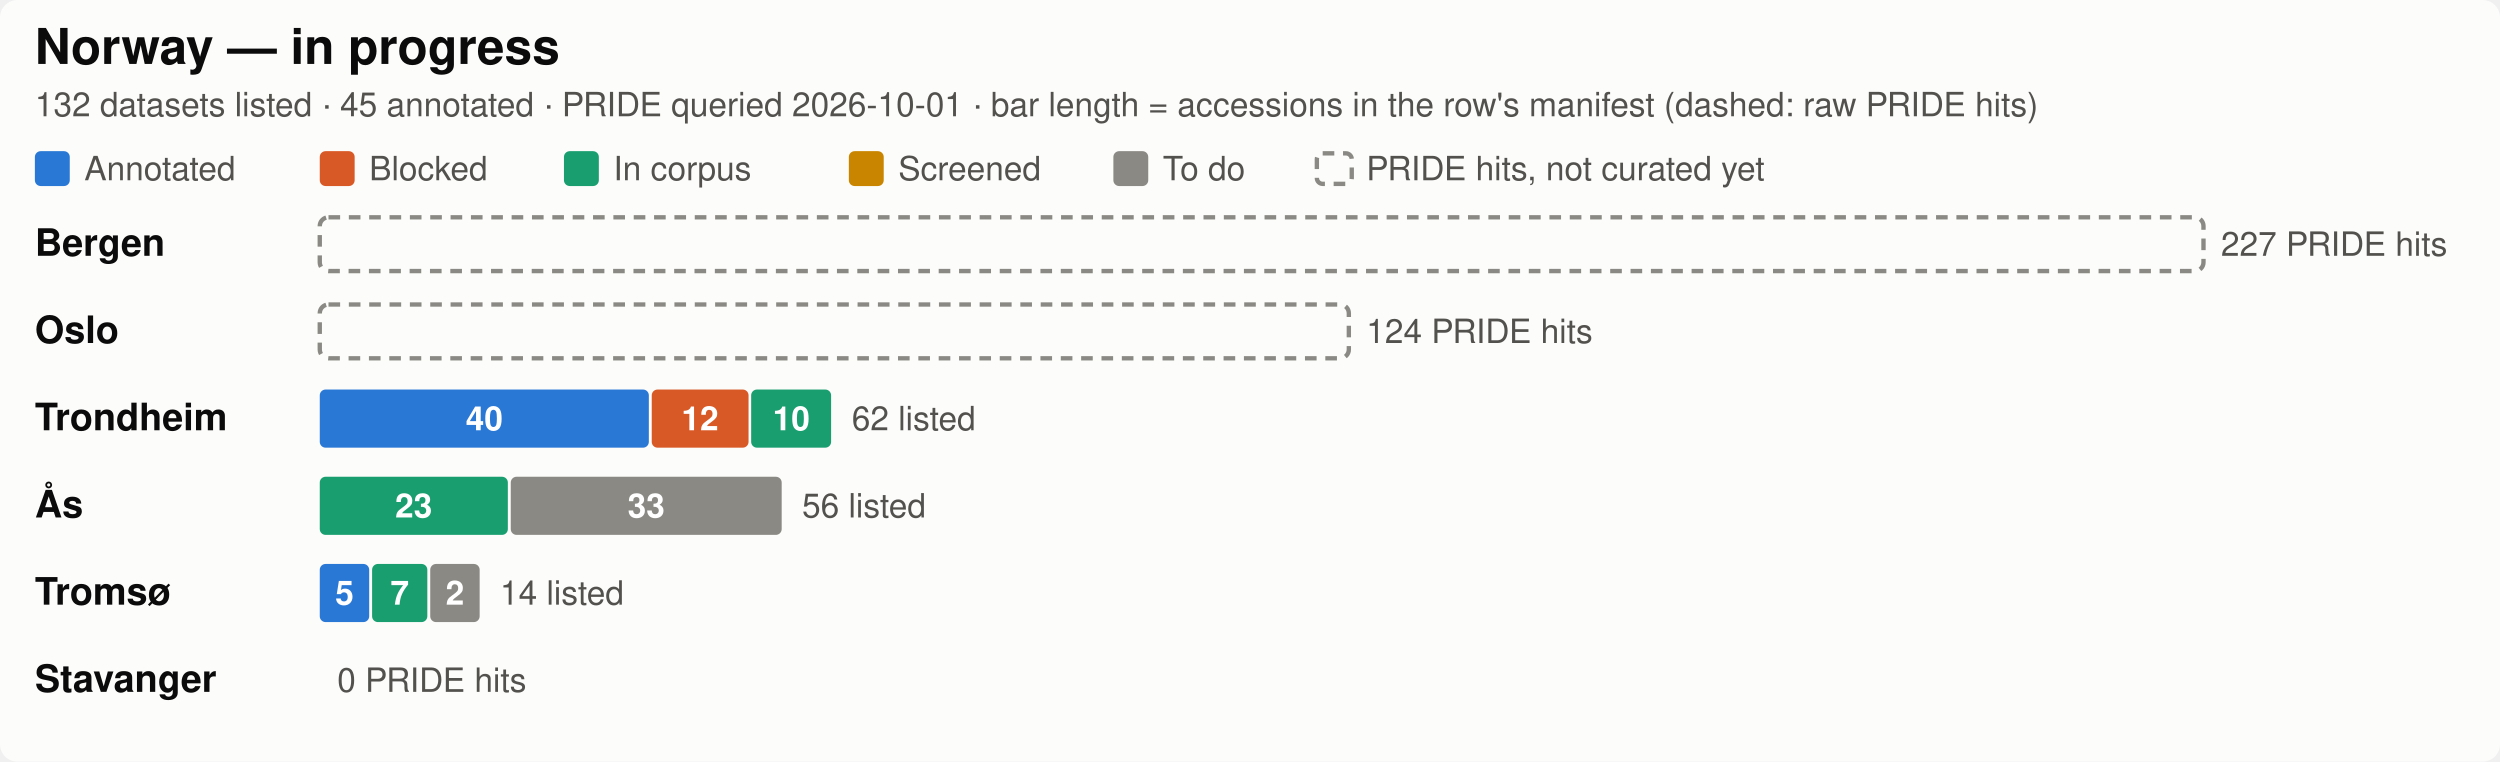
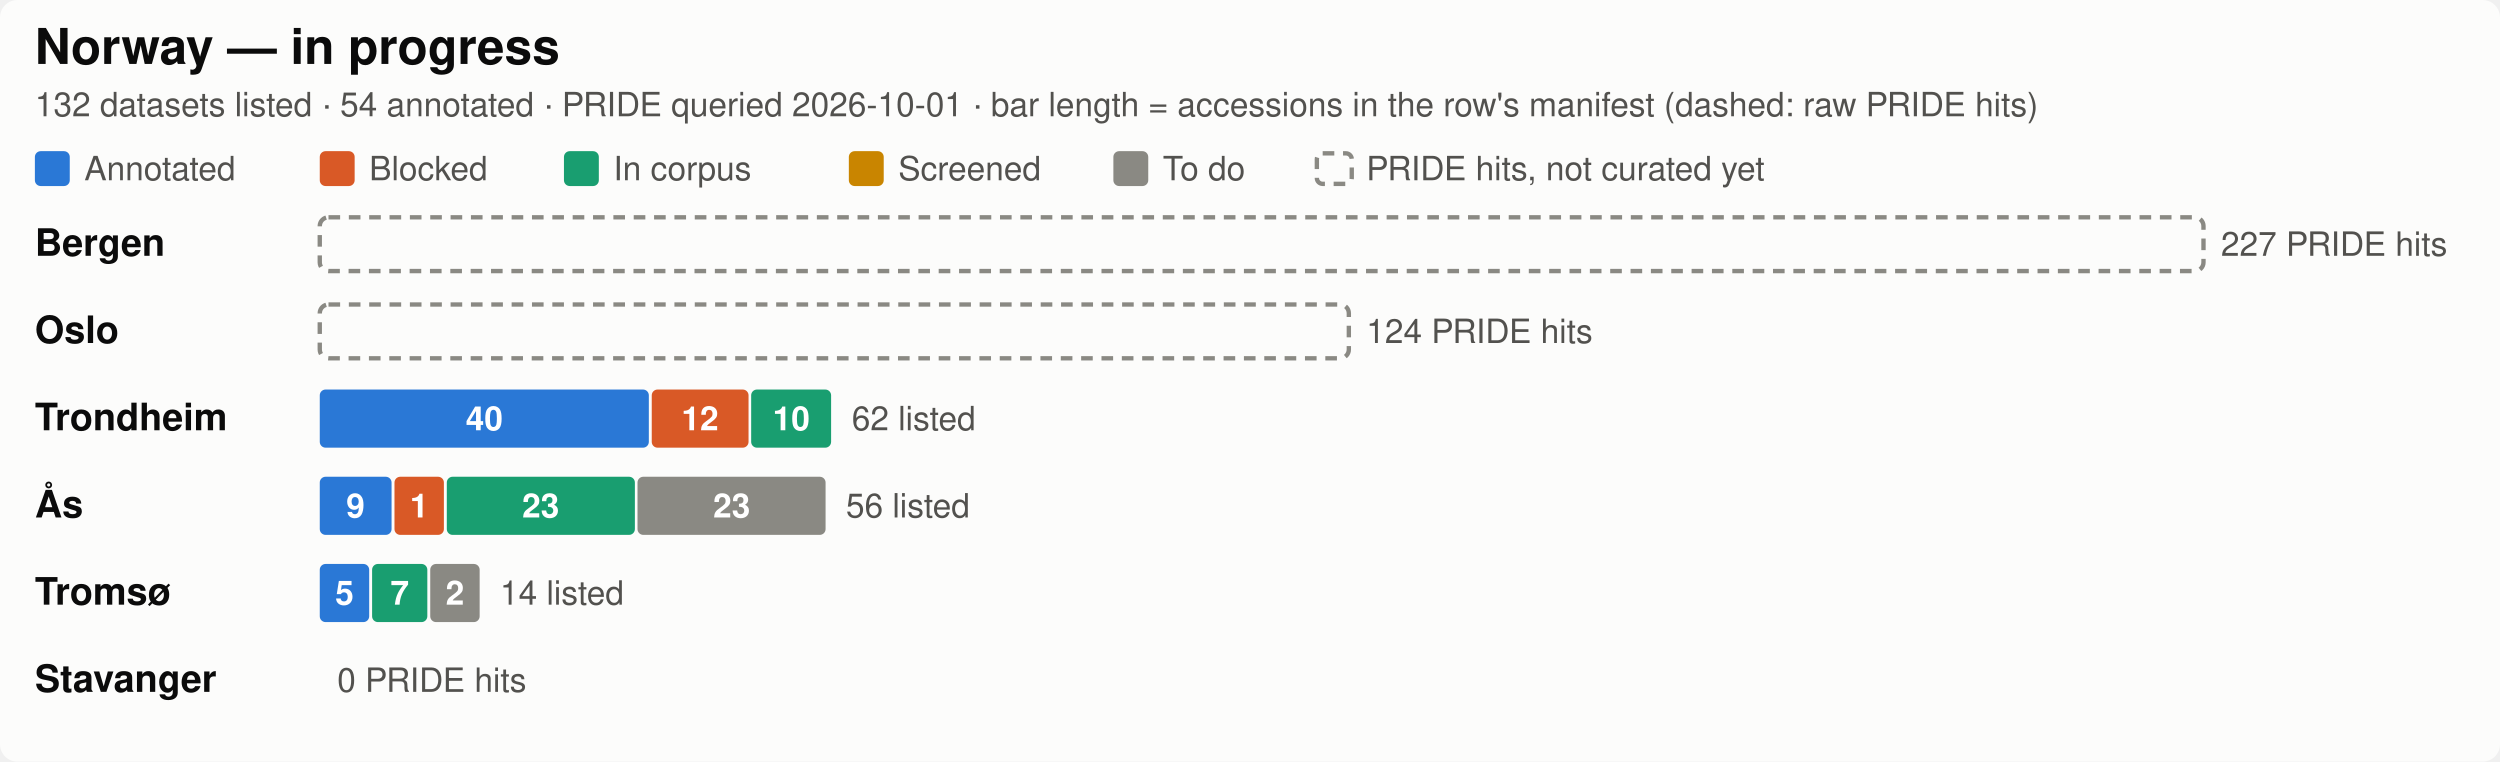
<svg xmlns="http://www.w3.org/2000/svg" width="860" height="262" viewBox="0 0 860 262" role="img" aria-label="Norway SDRF progress by city">
  <style>
  .bg { fill: #fcfcfb; }
  .title { fill: #0b0b0b; font-size: 17px; font-weight: 600; }
  .city { fill: #0b0b0b; font-size: 13px; font-weight: 600; }
  .sub, .legend, .total { fill: #52514e; font-size: 11.5px; }
  .seg { font-size: 11.5px; font-weight: 600; fill: #ffffff; font-variant-numeric: tabular-nums; }
  .uncurated { fill: none; stroke: #8a8983; stroke-width: 1.5; stroke-dasharray: 4 3; }
  text { font-family: -apple-system, "Segoe UI", Helvetica, Arial, sans-serif; }
  .c-annotated { fill: #2a78d6; }
  .c-blocked { fill: #d95926; }
  .c-in_corpus { fill: #199e70; }
  .c-screened { fill: #c98500; }
  .c-todo { fill: #8a8983; }

  @media (prefers-color-scheme: dark) {
    .bg { fill: #1a1a19; }
    .title, .city { fill: #ffffff; }
    .sub, .legend, .total { fill: #c3c2b7; }
    .uncurated { stroke: #8f8e86; }
    .c-annotated { fill: #3987e5; }
    .c-blocked { fill: #d95926; }
    .c-in_corpus { fill: #199e70; }
    .c-screened { fill: #c98500; }
    .c-todo { fill: #6b6a65; }
  }
</style>
  <rect class="bg" width="860" height="262" rx="6" />
  <text class="title" x="12" y="22">Norway — in progress</text>
-   <text class="sub" x="12" y="40">132 datasets listed · 45 annotated · PRIDE queried 2026-10-01 · bar length = accessions in the row's manifest (dashed: raw PRIDE hits)</text>
+   <text class="sub" x="12" y="40">132 datasets listed · 54 annotated · PRIDE queried 2026-10-01 · bar length = accessions in the row's manifest (dashed: raw PRIDE hits)</text>
  <rect class="c-annotated" fill="#2a78d6" x="12" y="52" width="12" height="12" rx="2" />
  <text class="legend" x="29" y="62">Annotated</text>
  <rect class="c-blocked" fill="#d95926" x="110" y="52" width="12" height="12" rx="2" />
  <text class="legend" x="127" y="62">Blocked</text>
  <rect class="c-in_corpus" fill="#199e70" x="194" y="52" width="12" height="12" rx="2" />
  <text class="legend" x="211" y="62">In corpus</text>
  <rect class="c-screened" fill="#c98500" x="292" y="52" width="12" height="12" rx="2" />
  <text class="legend" x="309" y="62">Screened</text>
  <rect class="c-todo" fill="#8a8983" x="383" y="52" width="12" height="12" rx="2" />
  <text class="legend" x="400" y="62">To do</text>
  <rect class="uncurated" fill="none" stroke="#8a8983" x="453" y="52.75" width="12" height="10.5" rx="2" />
  <text class="legend" x="470" y="62">PRIDE hits, not curated yet</text>
  <text class="city" x="12" y="88.0">Bergen</text>
  <rect class="uncurated" fill="none" stroke="#8a8983" x="110" y="74.75" width="648.0" height="18.5" rx="3" />
  <text class="total" x="764.0" y="88.0">227 PRIDE hits</text>
  <text class="city" x="12" y="118.0">Oslo</text>
  <rect class="uncurated" fill="none" stroke="#8a8983" x="110" y="104.75" width="354.0" height="18.5" rx="3" />
  <text class="total" x="470.0" y="118.0">124 PRIDE hits</text>
  <text class="city" x="12" y="148.0">Trondheim</text>
  <rect class="c-annotated" fill="#2a78d6" x="110.0" y="134" width="113.2" height="20" rx="2" />
  <text class="seg" x="166.6" y="148.0" text-anchor="middle">40</text>
  <rect class="c-blocked" fill="#d95926" x="224.2" y="134" width="33.3" height="20" rx="2" />
  <text class="seg" x="240.8" y="148.0" text-anchor="middle">12</text>
  <rect class="c-in_corpus" fill="#199e70" x="258.4" y="134" width="27.5" height="20" rx="2" />
  <text class="seg" x="272.2" y="148.0" text-anchor="middle">10</text>
  <text class="total" x="293.0" y="148.0">62 listed</text>
  <text class="city" x="12" y="178.0">Ås</text>
-   <rect class="c-in_corpus" fill="#199e70" x="110.0" y="164" width="64.7" height="20" rx="2" />
-   <text class="seg" x="142.3" y="178.0" text-anchor="middle">23</text>
-   <rect class="c-todo" fill="#8a8983" x="175.7" y="164" width="93.2" height="20" rx="2" />
-   <text class="seg" x="222.3" y="178.0" text-anchor="middle">33</text>
-   <text class="total" x="275.9" y="178.0">56 listed</text>
+   <rect class="c-annotated" fill="#2a78d6" x="110.0" y="164" width="24.7" height="20" rx="2" />
+   <text class="seg" x="122.3" y="178.0" text-anchor="middle">9</text>
+   <rect class="c-blocked" fill="#d95926" x="135.7" y="164" width="17.0" height="20" rx="2" />
+   <text class="seg" x="144.2" y="178.0" text-anchor="middle">1</text>
+   <rect class="c-in_corpus" fill="#199e70" x="153.7" y="164" width="64.7" height="20" rx="2" />
+   <text class="seg" x="186.0" y="178.0" text-anchor="middle">23</text>
+   <rect class="c-todo" fill="#8a8983" x="219.3" y="164" width="64.7" height="20" rx="2" />
+   <text class="seg" x="251.7" y="178.0" text-anchor="middle">23</text>
+   <text class="total" x="291.0" y="178.0">56 listed</text>
  <text class="city" x="12" y="208.0">Tromsø</text>
  <rect class="c-annotated" fill="#2a78d6" x="110.0" y="194" width="17.0" height="20" rx="2" />
  <text class="seg" x="118.5" y="208.0" text-anchor="middle">5</text>
  <rect class="c-in_corpus" fill="#199e70" x="128.0" y="194" width="19.0" height="20" rx="2" />
  <text class="seg" x="137.5" y="208.0" text-anchor="middle">7</text>
  <rect class="c-todo" fill="#8a8983" x="148.0" y="194" width="17.0" height="20" rx="2" />
  <text class="seg" x="156.5" y="208.0" text-anchor="middle">2</text>
  <text class="total" x="172.0" y="208.0">14 listed</text>
  <text class="city" x="12" y="238.0">Stavanger</text>
  <text class="total" x="116.0" y="238.0">0 PRIDE hits</text>
</svg>
